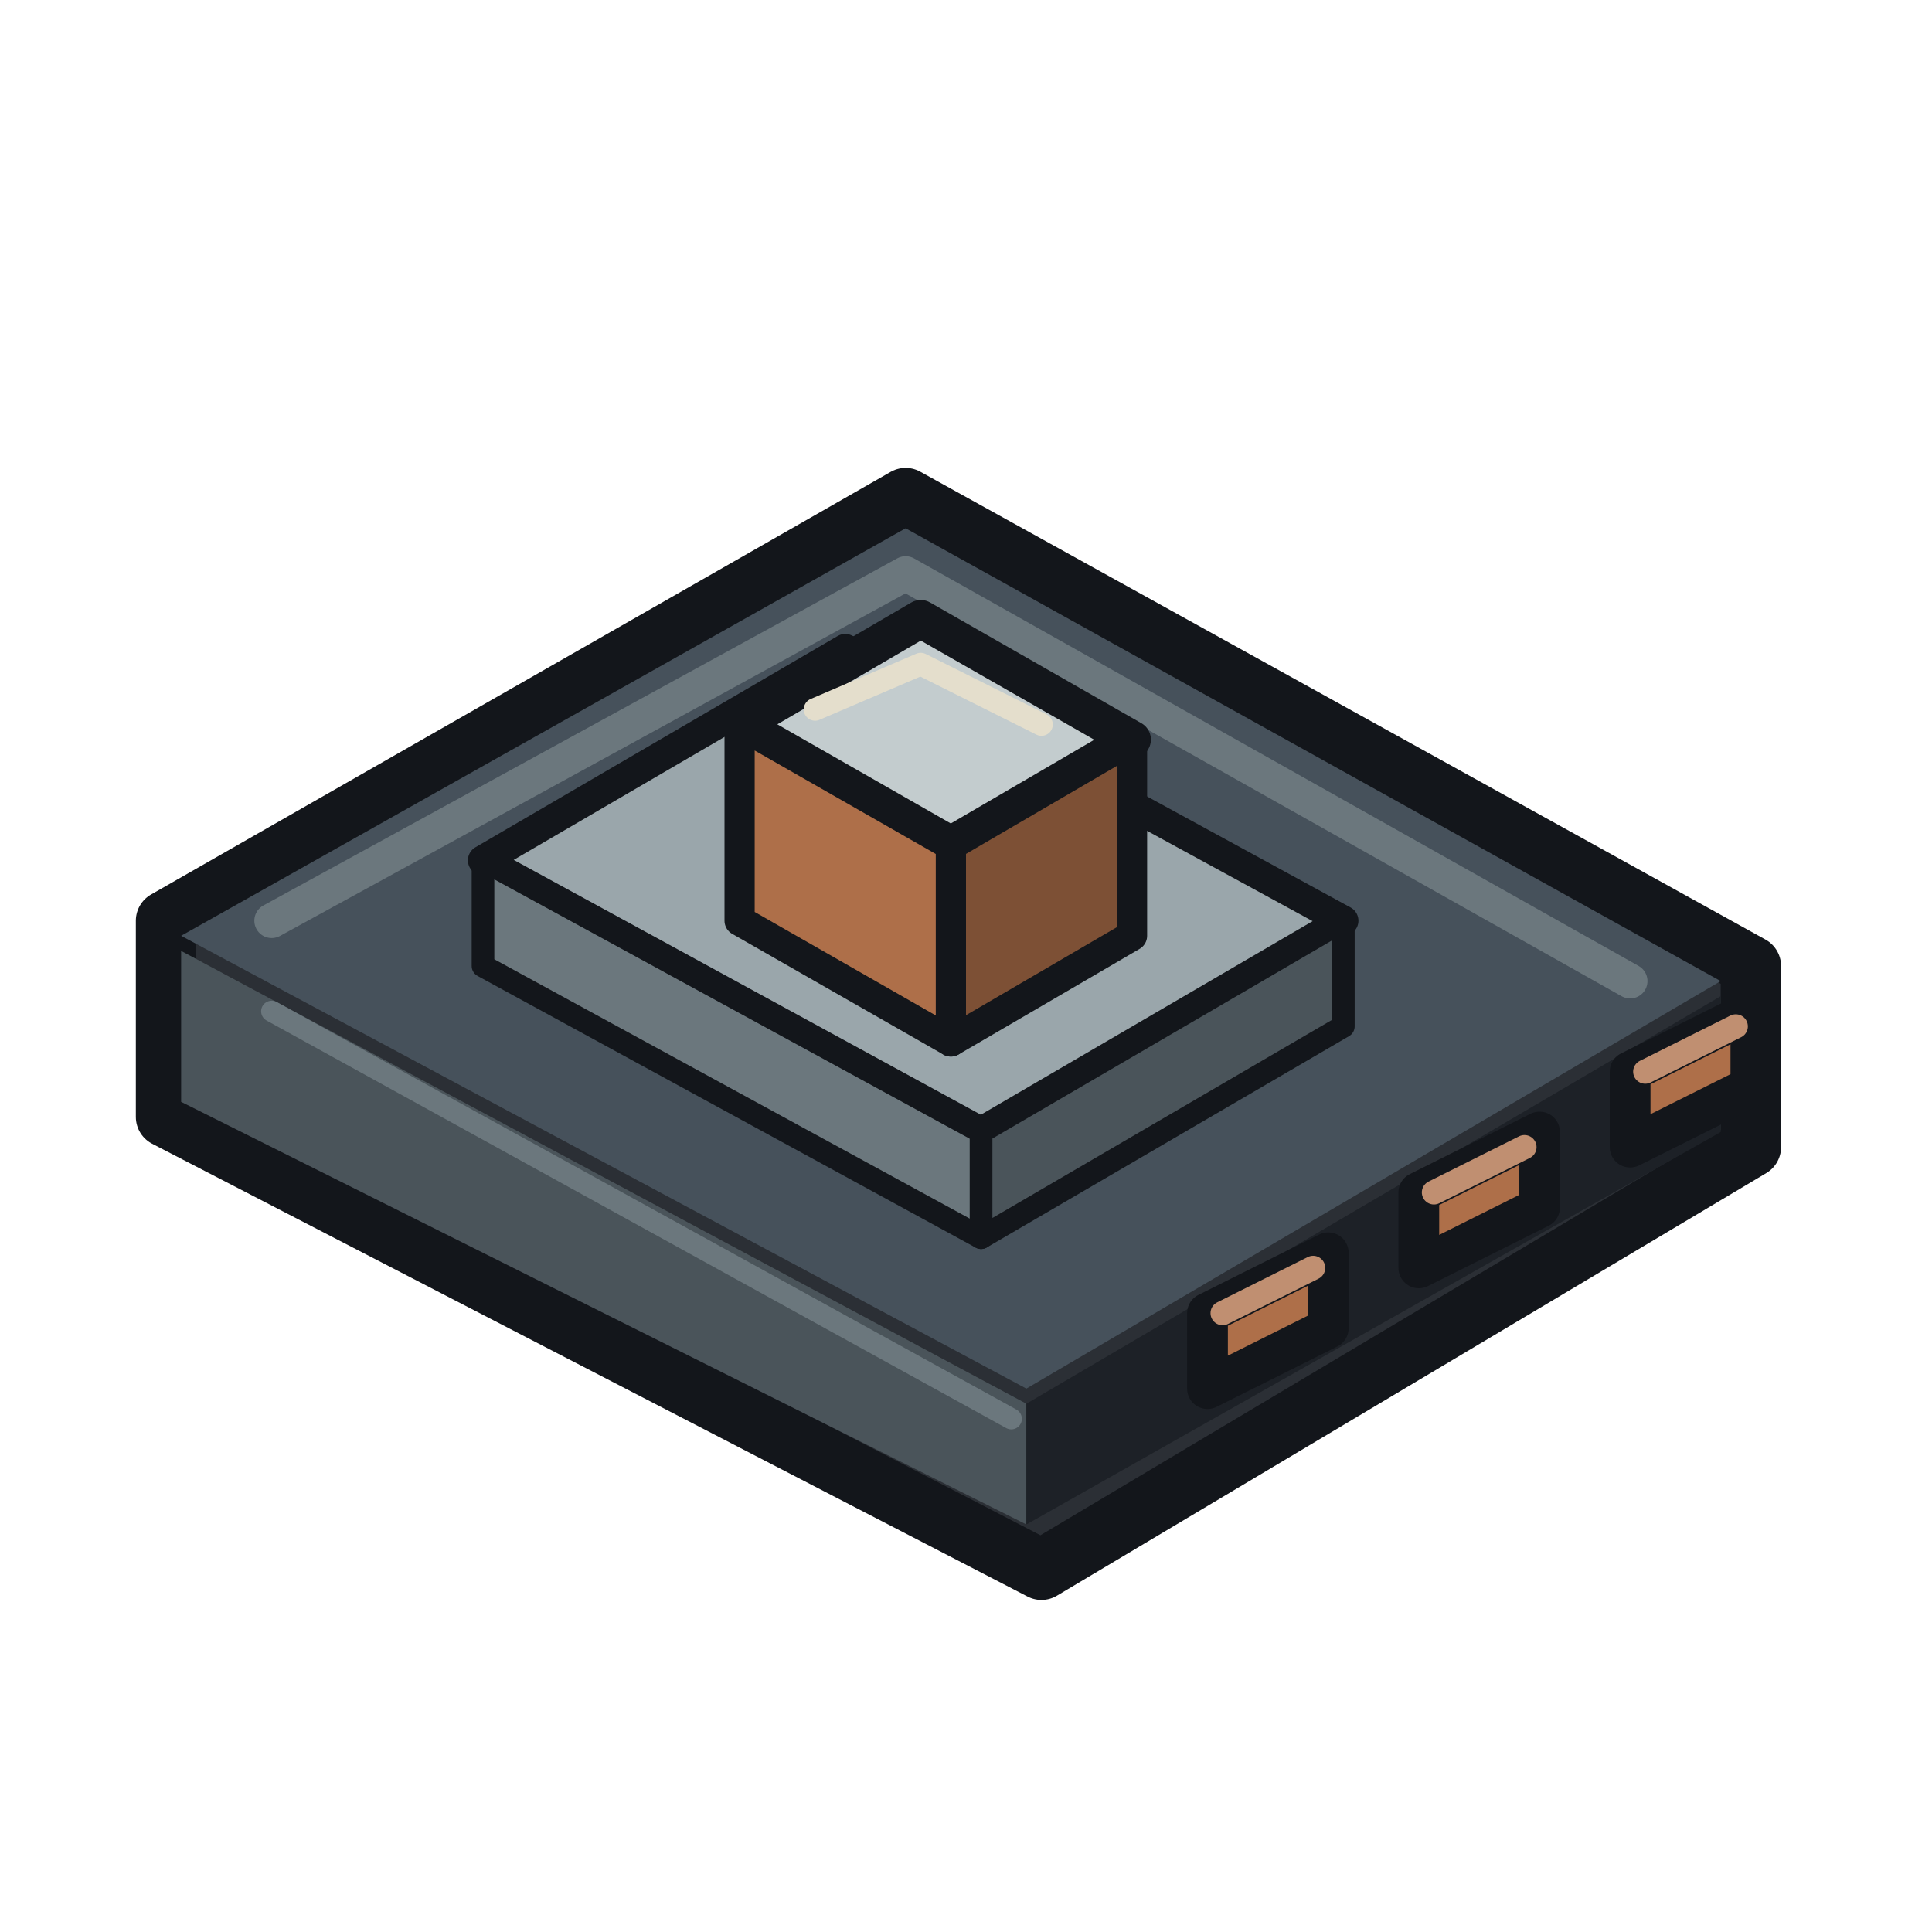
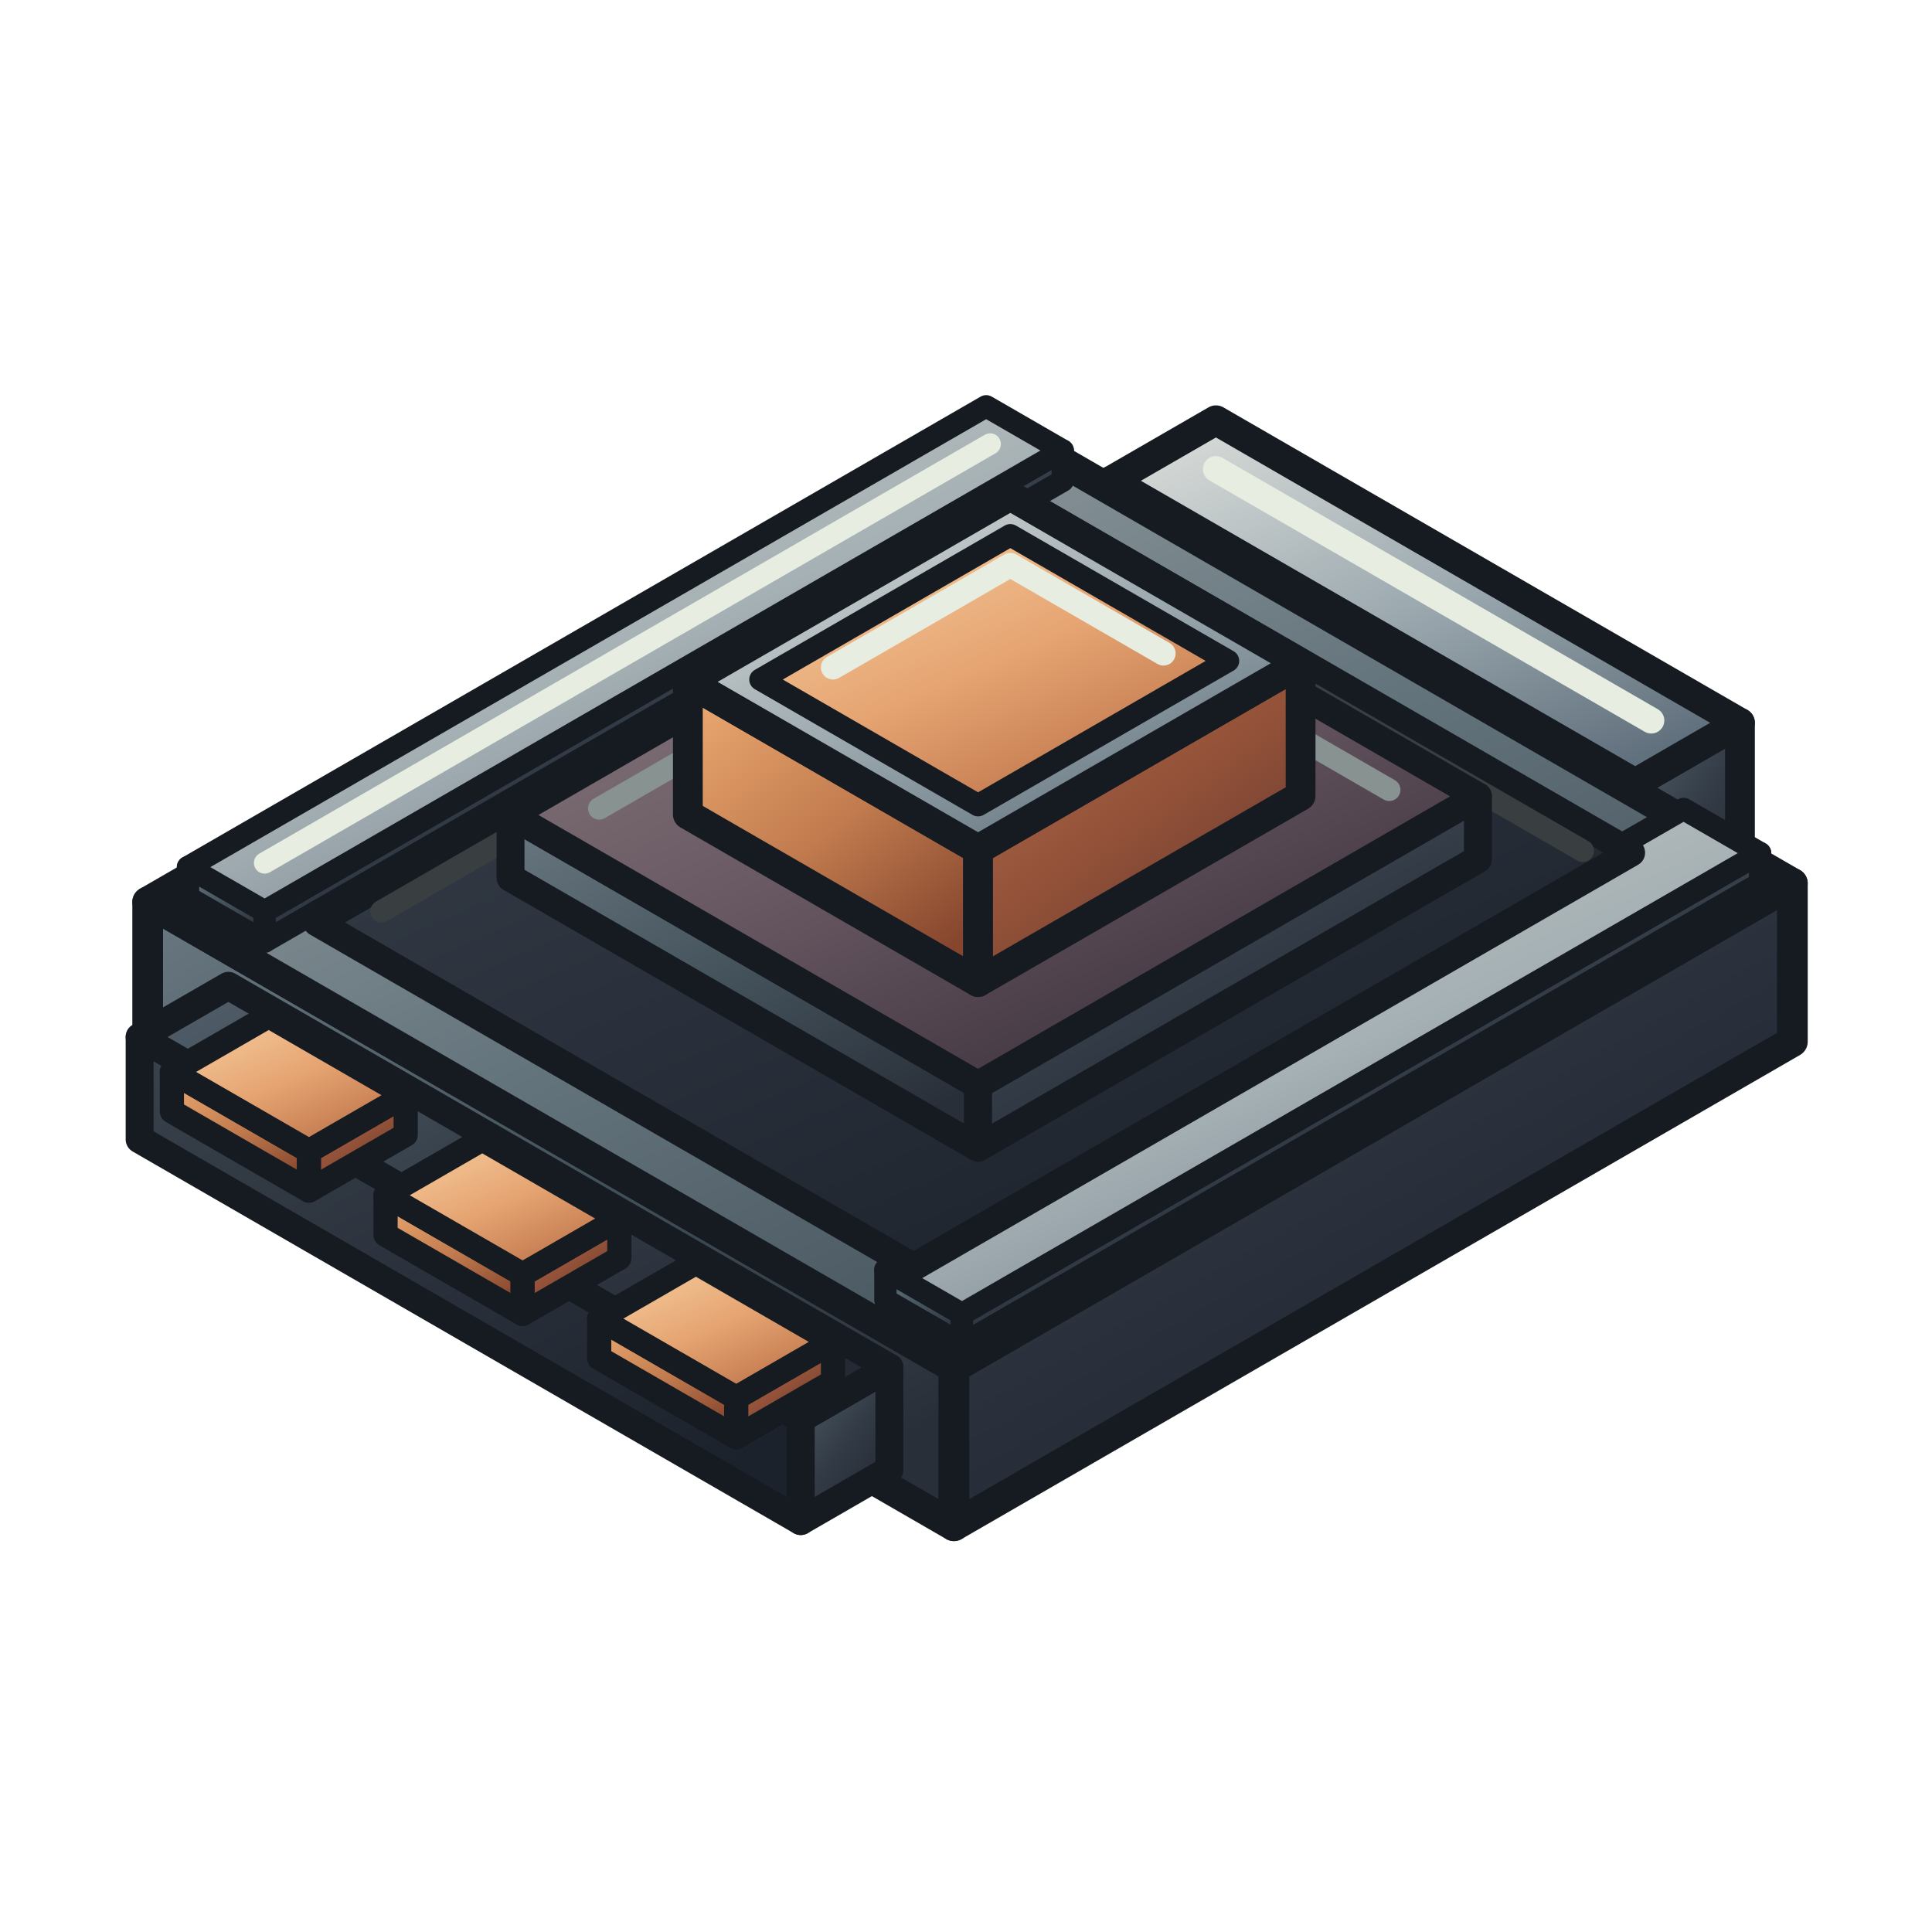
- <svg xmlns="http://www.w3.org/2000/svg" width="128" height="128" viewBox="0 0 128 128">
-   <polygon points="11,61 60,33 116,64 116,76 69,104 11,74" fill="#2b2f35" stroke="#13161b" stroke-width="4" stroke-linejoin="round" />
-   <polygon points="12,62 60,35 114,65 68,92" fill="#46515b" />
-   <polygon points="12,63 68,93 68,101 12,73" fill="#4a545a" />
-   <polygon points="68,93 114,66 114,75 68,101" fill="#1d2127" />
-   <polyline points="18,61 60,38 108,65" fill="none" stroke="#6b777d" stroke-width="2.3" stroke-linejoin="round" stroke-linecap="round" />
-   <polyline points="18,67 67,94" fill="none" stroke="#6b777d" stroke-width="1.4" stroke-linejoin="round" stroke-linecap="round" />
-   <polygon points="80,87 88,83 88,88 80,92" fill="#ae6f49" stroke="#13161b" stroke-width="2.7" stroke-linejoin="round" />
-   <polyline points="81,87 87,84" fill="none" stroke="#c08f71" stroke-width="1.6" stroke-linejoin="round" stroke-linecap="round" />
-   <polygon points="94,79 102,75 102,80 94,84" fill="#ae6f49" stroke="#13161b" stroke-width="2.7" stroke-linejoin="round" />
-   <polyline points="95,79 101,76" fill="none" stroke="#c08f71" stroke-width="1.6" stroke-linejoin="round" stroke-linecap="round" />
-   <polygon points="108,71 116,67 116,72 108,76" fill="#ae6f49" stroke="#13161b" stroke-width="2.7" stroke-linejoin="round" />
-   <polyline points="109,71 115,68" fill="none" stroke="#c08f71" stroke-width="1.6" stroke-linejoin="round" stroke-linecap="round" />
-   <polygon points="32,57 56,43 89,61 65,75" fill="#9aa6ab" stroke="#13161b" stroke-width="2" stroke-linejoin="round" />
-   <polygon points="32,57 65,75 65,82 32,64" fill="#6b777d" stroke="#13161b" stroke-width="1.5" stroke-linejoin="round" />
-   <polygon points="65,75 89,61 89,68 65,82" fill="#4a545a" stroke="#13161b" stroke-width="1.5" stroke-linejoin="round" />
-   <polygon points="49,48 61,41 75,49 63,56" fill="#c3ccce" stroke="#13161b" stroke-width="2.5" stroke-linejoin="round" />
-   <polygon points="49,48 63,56 63,69 49,61" fill="#ae6f49" stroke="#13161b" stroke-width="2" stroke-linejoin="round" />
-   <polygon points="63,56 75,49 75,62 63,69" fill="#7d5035" stroke="#13161b" stroke-width="2" stroke-linejoin="round" />
-   <polyline points="54,47 61,44 69,48" fill="none" stroke="#e4decc" stroke-width="1.5" stroke-linejoin="round" stroke-linecap="round" />
+ <svg xmlns="http://www.w3.org/2000/svg" width="128" height="128" viewBox="-23.092 -11.279 41.507 41.507">
+   <defs>
+     <linearGradient id="shade-body" x1="0%" y1="0%" x2="75%" y2="100%">
+       <stop offset="0" stop-color="#697881" />
+       <stop offset=".55" stop-color="#43515a" />
+       <stop offset="1" stop-color="#292f39" />
+     </linearGradient>
+     <linearGradient id="shade-copper" x1="0%" y1="0%" x2="75%" y2="100%">
+       <stop offset="0" stop-color="#efac73" />
+       <stop offset=".55" stop-color="#c17b4e" />
+       <stop offset="1" stop-color="#86462e" />
+     </linearGradient>
+     <linearGradient id="shade-copper_dark" x1="0%" y1="0%" x2="75%" y2="100%">
+       <stop offset="0" stop-color="#b47150" />
+       <stop offset=".55" stop-color="#925138" />
+       <stop offset="1" stop-color="#663931" />
+     </linearGradient>
+     <linearGradient id="shade-copper_light" x1="0%" y1="0%" x2="75%" y2="100%">
+       <stop offset="0" stop-color="#f9d3a4" />
+       <stop offset=".55" stop-color="#e5a371" />
+       <stop offset="1" stop-color="#ba7046" />
+     </linearGradient>
+     <linearGradient id="shade-dark" x1="0%" y1="0%" x2="75%" y2="100%">
+       <stop offset="0" stop-color="#53606b" />
+       <stop offset=".55" stop-color="#323b46" />
+       <stop offset="1" stop-color="#252933" />
+     </linearGradient>
+     <linearGradient id="shade-edge" x1="0%" y1="0%" x2="75%" y2="100%">
+       <stop offset="0" stop-color="#ccd0c9" />
+       <stop offset=".55" stop-color="#a6b1b5" />
+       <stop offset="1" stop-color="#667683" />
+     </linearGradient>
+     <linearGradient id="shade-rhevon" x1="0%" y1="0%" x2="75%" y2="100%">
+       <stop offset="0" stop-color="#8f8285" />
+       <stop offset=".55" stop-color="#685862" />
+       <stop offset="1" stop-color="#392f3b" />
+     </linearGradient>
+     <linearGradient id="shade-shadow" x1="0%" y1="0%" x2="75%" y2="100%">
+       <stop offset="0" stop-color="#39434c" />
+       <stop offset=".55" stop-color="#2a303b" />
+       <stop offset="1" stop-color="#1c222b" />
+     </linearGradient>
+     <linearGradient id="shade-steel" x1="0%" y1="0%" x2="75%" y2="100%">
+       <stop offset="0" stop-color="#e0e2de" />
+       <stop offset=".55" stop-color="#9daab0" />
+       <stop offset="1" stop-color="#61707d" />
+     </linearGradient>
+     <linearGradient id="shade-top" x1="0%" y1="0%" x2="75%" y2="100%">
+       <stop offset="0" stop-color="#a8afb1" />
+       <stop offset=".55" stop-color="#64747c" />
+       <stop offset="1" stop-color="#3c4952" />
+     </linearGradient>
+   </defs>
+   <polygon points="0.779,2.65 12.038,9.15 12.038,5.55 0.779,-0.95" fill="url(#shade-body)" stroke="#161b22" stroke-width="0.64" stroke-linejoin="round" />
+   <polygon points="14.289,7.85 12.038,9.15 12.038,5.55 14.289,4.25" fill="url(#shade-dark)" stroke="#161b22" stroke-width="0.64" stroke-linejoin="round" />
+   <polygon points="3.031,-2.25 14.289,4.25 12.038,5.55 0.779,-0.95" fill="url(#shade-steel)" stroke="#161b22" stroke-width="0.64" stroke-linejoin="round" />
+   <polyline points="3.031,-1.2 12.384,4.2" fill="none" stroke="#e7ede0" stroke-width="0.56" stroke-linecap="round" stroke-linejoin="round" />
+   <polygon points="-19.919,11.5 -2.598,21.5 -2.598,18.1 -19.919,8.1" fill="url(#shade-body)" stroke="#161b22" stroke-width="0.66" stroke-linejoin="round" />
+   <polygon points="15.415,11.1 -2.598,21.5 -2.598,18.1 15.415,7.7" fill="url(#shade-shadow)" stroke="#161b22" stroke-width="0.66" stroke-linejoin="round" />
+   <polygon points="-1.905,-2.3 15.415,7.7 -2.598,18.1 -19.919,8.1" fill="url(#shade-top)" stroke="#161b22" stroke-width="0.66" stroke-linejoin="round" />
+   <polygon points="-19.053,8 -17.407,8.95 -17.407,8.3 -19.053,7.35" fill="url(#shade-body)" stroke="#161b22" stroke-width="0.48" stroke-linejoin="round" />
+   <polygon points="-0.26,-0.95 -17.407,8.95 -17.407,8.3 -0.26,-1.6" fill="url(#shade-dark)" stroke="#161b22" stroke-width="0.48" stroke-linejoin="round" />
+   <polygon points="-1.905,-2.55 -0.26,-1.6 -17.407,8.3 -19.053,7.35" fill="url(#shade-edge)" stroke="#161b22" stroke-width="0.48" stroke-linejoin="round" />
+   <polygon points="-4.07,16.65 -2.425,17.6 -2.425,16.95 -4.07,16" fill="url(#shade-body)" stroke="#161b22" stroke-width="0.48" stroke-linejoin="round" />
+   <polygon points="14.722,7.7 -2.425,17.6 -2.425,16.95 14.722,7.05" fill="url(#shade-dark)" stroke="#161b22" stroke-width="0.48" stroke-linejoin="round" />
+   <polygon points="13.077,6.1 14.722,7.05 -2.425,16.95 -4.07,16" fill="url(#shade-edge)" stroke="#161b22" stroke-width="0.48" stroke-linejoin="round" />
+   <polyline points="-17.407,7.26 -1.819,-1.74" fill="none" stroke="#e7ede0" stroke-width="0.46" stroke-linecap="round" stroke-linejoin="round" />
+   <polygon points="-0.866,-0.36 11.951,7.04 -3.464,15.94 -16.281,8.54" fill="url(#shade-shadow)" stroke="#161b22" stroke-width="0.6" stroke-linejoin="round" />
+   <polyline points="-14.896,8.3 -0.866,0.2 10.912,7" fill="none" stroke="#393f41" stroke-width="0.48" stroke-linecap="round" stroke-linejoin="round" />
+   <polygon points="-20.092,13.2 -5.889,21.4 -5.889,19.2 -20.092,11" fill="url(#shade-shadow)" stroke="#161b22" stroke-width="0.6" stroke-linejoin="round" />
+   <polygon points="-3.984,20.3 -5.889,21.4 -5.889,19.2 -3.984,18.1" fill="url(#shade-dark)" stroke="#161b22" stroke-width="0.6" stroke-linejoin="round" />
+   <polygon points="-18.186,9.9 -3.984,18.1 -5.889,19.2 -20.092,11" fill="url(#shade-dark)" stroke="#161b22" stroke-width="0.6" stroke-linejoin="round" />
+   <polygon points="-19.399,12.6 -16.454,14.3 -16.454,13.45 -19.399,11.75" fill="url(#shade-copper)" stroke="#161b22" stroke-width="0.52" stroke-linejoin="round" />
+   <polygon points="-14.376,13.1 -16.454,14.3 -16.454,13.45 -14.376,12.25" fill="url(#shade-copper_dark)" stroke="#161b22" stroke-width="0.52" stroke-linejoin="round" />
+   <polygon points="-17.32,10.55 -14.376,12.25 -16.454,13.45 -19.399,11.75" fill="url(#shade-copper_light)" stroke="#161b22" stroke-width="0.52" stroke-linejoin="round" />
+   <polygon points="-14.809,15.25 -11.864,16.95 -11.864,16.1 -14.809,14.4" fill="url(#shade-copper)" stroke="#161b22" stroke-width="0.52" stroke-linejoin="round" />
+   <polygon points="-9.786,15.75 -11.864,16.95 -11.864,16.1 -9.786,14.9" fill="url(#shade-copper_dark)" stroke="#161b22" stroke-width="0.52" stroke-linejoin="round" />
+   <polygon points="-12.731,13.2 -9.786,14.9 -11.864,16.1 -14.809,14.4" fill="url(#shade-copper_light)" stroke="#161b22" stroke-width="0.52" stroke-linejoin="round" />
+   <polygon points="-10.219,17.9 -7.275,19.6 -7.275,18.75 -10.219,17.05" fill="url(#shade-copper)" stroke="#161b22" stroke-width="0.52" stroke-linejoin="round" />
+   <polygon points="-5.196,18.4 -7.275,19.6 -7.275,18.75 -5.196,17.55" fill="url(#shade-copper_dark)" stroke="#161b22" stroke-width="0.52" stroke-linejoin="round" />
+   <polygon points="-8.141,15.85 -5.196,17.55 -7.275,18.75 -10.219,17.05" fill="url(#shade-copper_light)" stroke="#161b22" stroke-width="0.52" stroke-linejoin="round" />
+   <polygon points="-12.124,7.58 -2.079,13.38 -2.079,12.03 -12.124,6.23" fill="url(#shade-body)" stroke="#161b22" stroke-width="0.6" stroke-linejoin="round" />
+   <polygon points="8.66,7.18 -2.079,13.38 -2.079,12.03 8.66,5.83" fill="url(#shade-dark)" stroke="#161b22" stroke-width="0.6" stroke-linejoin="round" />
+   <polygon points="-1.386,0.03 8.66,5.83 -2.079,12.03 -12.124,6.23" fill="url(#shade-rhevon)" stroke="#161b22" stroke-width="0.6" stroke-linejoin="round" />
+   <polyline points="-10.219,6.09 -1.386,0.99 6.755,5.69" fill="none" stroke="#879291" stroke-width="0.48" stroke-linecap="round" stroke-linejoin="round" />
+   <polygon points="-8.314,6.22 -2.079,9.82 -2.079,6.97 -8.314,3.37" fill="url(#shade-copper)" stroke="#161b22" stroke-width="0.64" stroke-linejoin="round" />
+   <polygon points="4.85,5.82 -2.079,9.82 -2.079,6.97 4.85,2.97" fill="url(#shade-copper_dark)" stroke="#161b22" stroke-width="0.64" stroke-linejoin="round" />
+   <polygon points="-1.386,-0.63 4.85,2.97 -2.079,6.97 -8.314,3.37" fill="url(#shade-steel)" stroke="#161b22" stroke-width="0.64" stroke-linejoin="round" />
+   <polygon points="-1.386,0.22 3.291,2.92 -2.079,6.02 -6.755,3.32" fill="url(#shade-copper_light)" stroke="#161b22" stroke-width="0.48" stroke-linejoin="round" />
+   <polyline points="-5.196,3.06 -1.386,0.86 1.905,2.76" fill="none" stroke="#e7ede0" stroke-width="0.52" stroke-linecap="round" stroke-linejoin="round" />
</svg>
